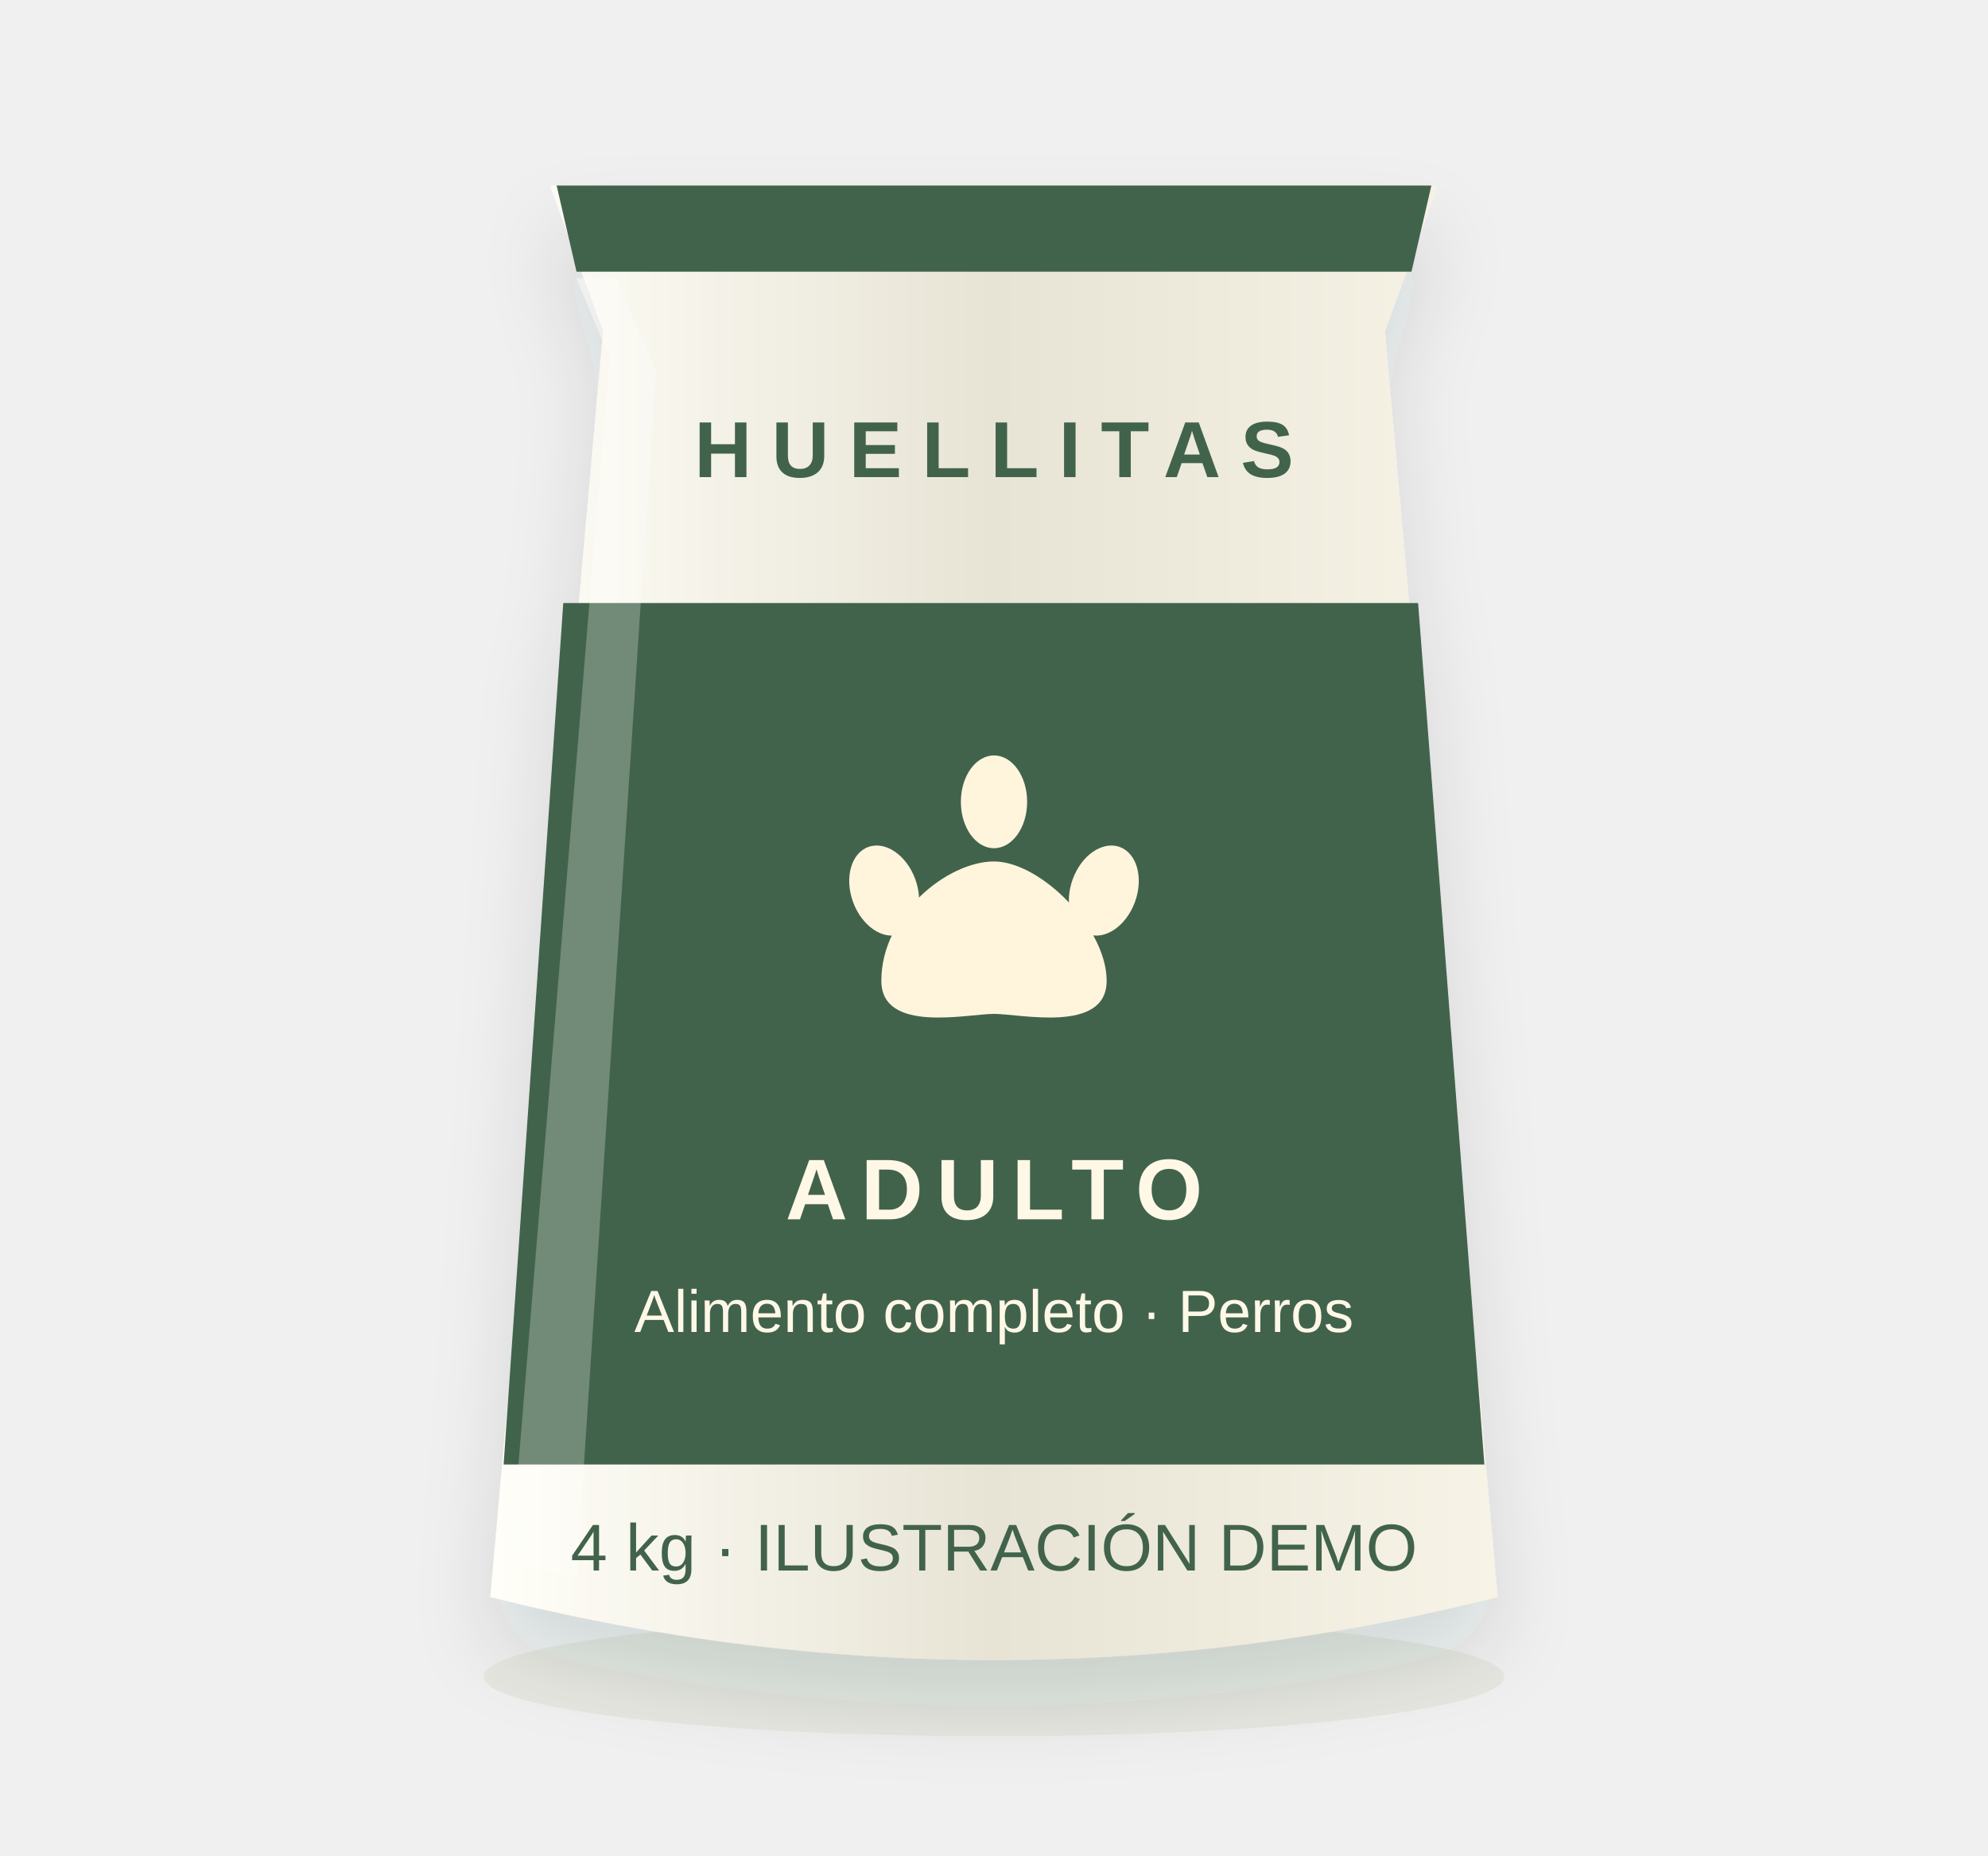
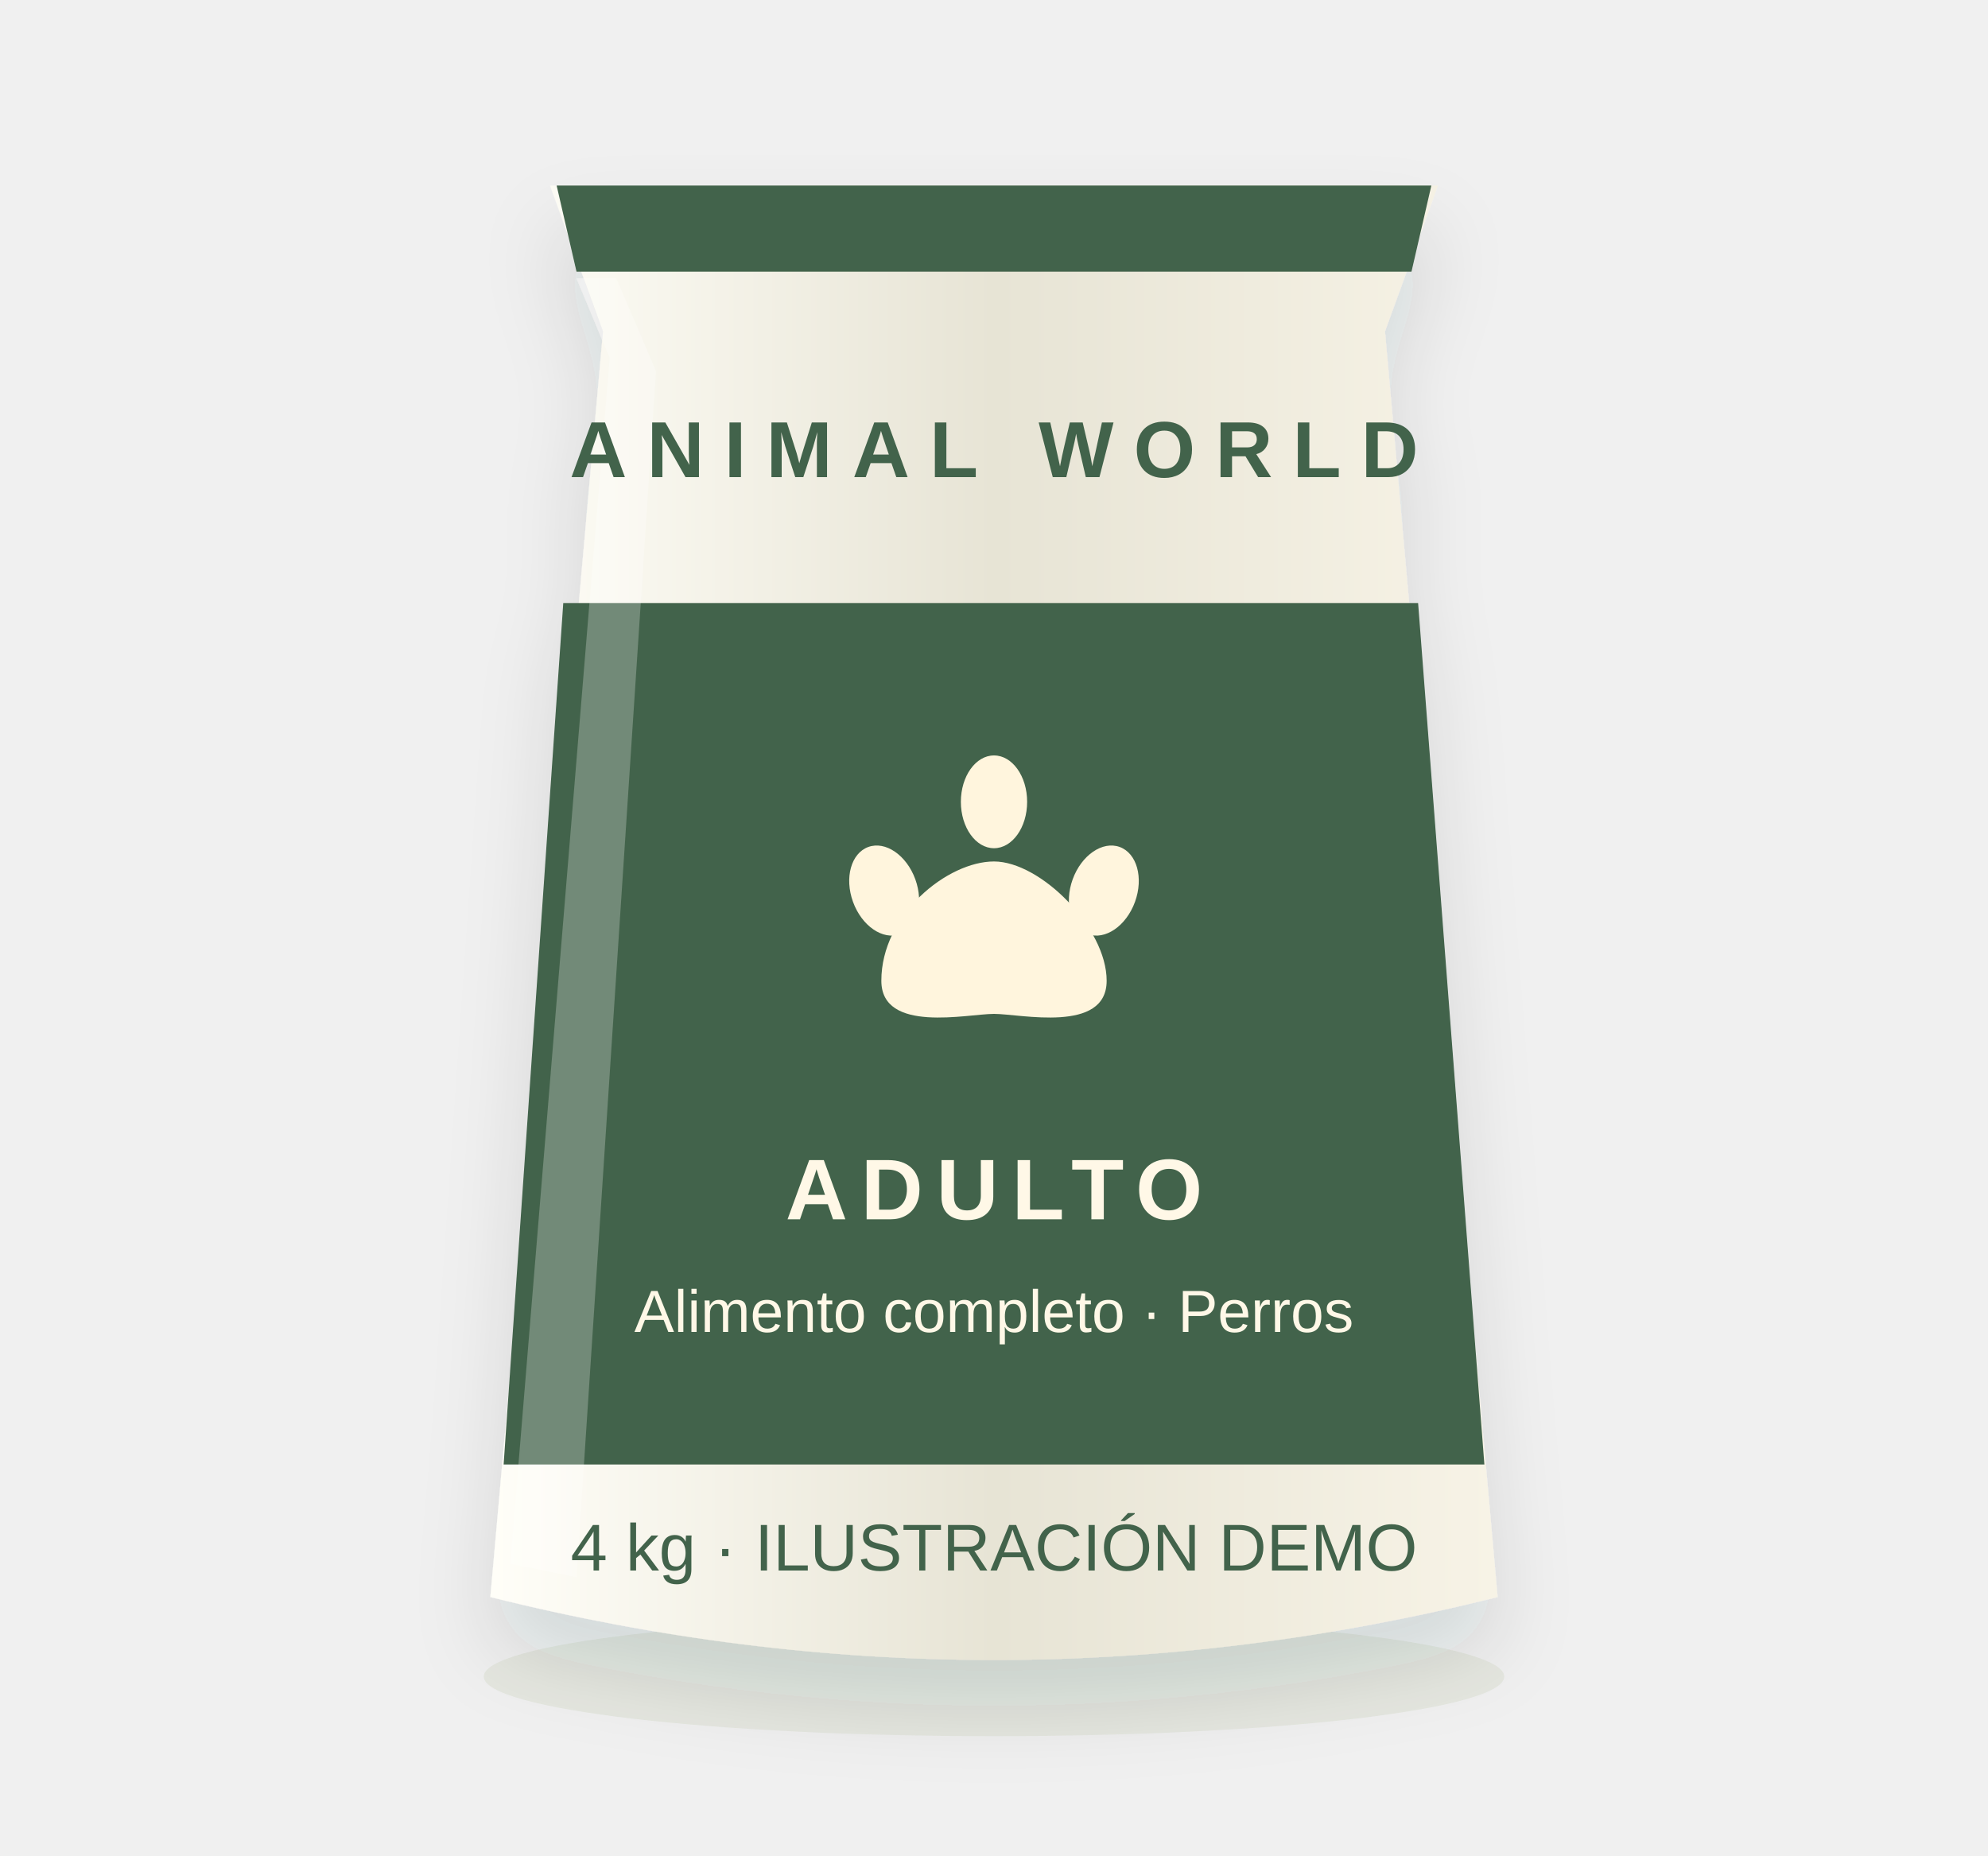
<svg xmlns="http://www.w3.org/2000/svg" width="300" height="280" viewBox="0 0 300 280">
  <defs>
    <linearGradient id="paper">
      <stop stop-color="#fffef8" />
      <stop offset=".5" stop-color="#e7e4d5" />
      <stop offset="1" stop-color="#f7f3e6" />
    </linearGradient>
    <linearGradient id="shade">
      <stop stop-color="#ffffff" stop-opacity=".25" />
      <stop offset="1" stop-color="#000000" stop-opacity=".12" />
    </linearGradient>
    <filter id="shadow">
      <feDropShadow dx="0" dy="7" stdDeviation="6" flood-color="#283c2b" flood-opacity=".12" />
    </filter>
  </defs>
  <ellipse cx="150" cy="253" rx="77" ry="9" fill="#d6dccb" opacity=".45" />
  <g filter="url(#shadow)">
    <path d="M83 28h134l-8 22 17 191q-76 19-152 0L91 50Z" fill="url(#paper)" />
    <path d="M84 28h132l-3 13H87Z" fill="#43634b" />
    <path d="M85 91h129l10 130H76Z" fill="#43634b" />
    <path d="m87 42 5 12-15 182 10 2 12-182-6-14Z" fill="#fff" opacity=".25" />
-     <text x="150" y="72" fill="#43634b" font-family="Arial,sans-serif" font-size="12" text-anchor="middle" font-weight="bold" letter-spacing="3">HUELLITAS</text>
+     <text x="150" y="72" fill="#43634b" font-family="Arial,sans-serif" font-size="12" text-anchor="middle" font-weight="bold" letter-spacing="3">ANIMAL WORLD</text>
    <g transform="translate(150 139)" color="#fff5dd">
      <g fill="currentColor">
        <ellipse cx="-14" cy="-10" rx="5" ry="7" transform="rotate(-20)" />
        <ellipse cx="0" cy="-18" rx="5" ry="7" />
        <ellipse cx="14" cy="-10" rx="5" ry="7" transform="rotate(20)" />
        <path d="M-17 9C-17-1-7-9 0-9s17 10 17 18S4 14 0 14s-17 3-17-5Z" />
      </g>
    </g>
    <text x="150" y="184" fill="#fff8e7" font-family="Arial,sans-serif" font-size="13" font-weight="bold" text-anchor="middle" letter-spacing="2">ADULTO</text>
    <text x="150" y="201" fill="#fff8e7" font-family="Arial,sans-serif" font-size="9" text-anchor="middle">Alimento completo · Perros</text>
    <text x="150" y="237" fill="#43634b" font-family="Arial,sans-serif" font-size="10" text-anchor="middle">4 kg · ILUSTRACIÓN DEMO</text>
  </g>
</svg>
